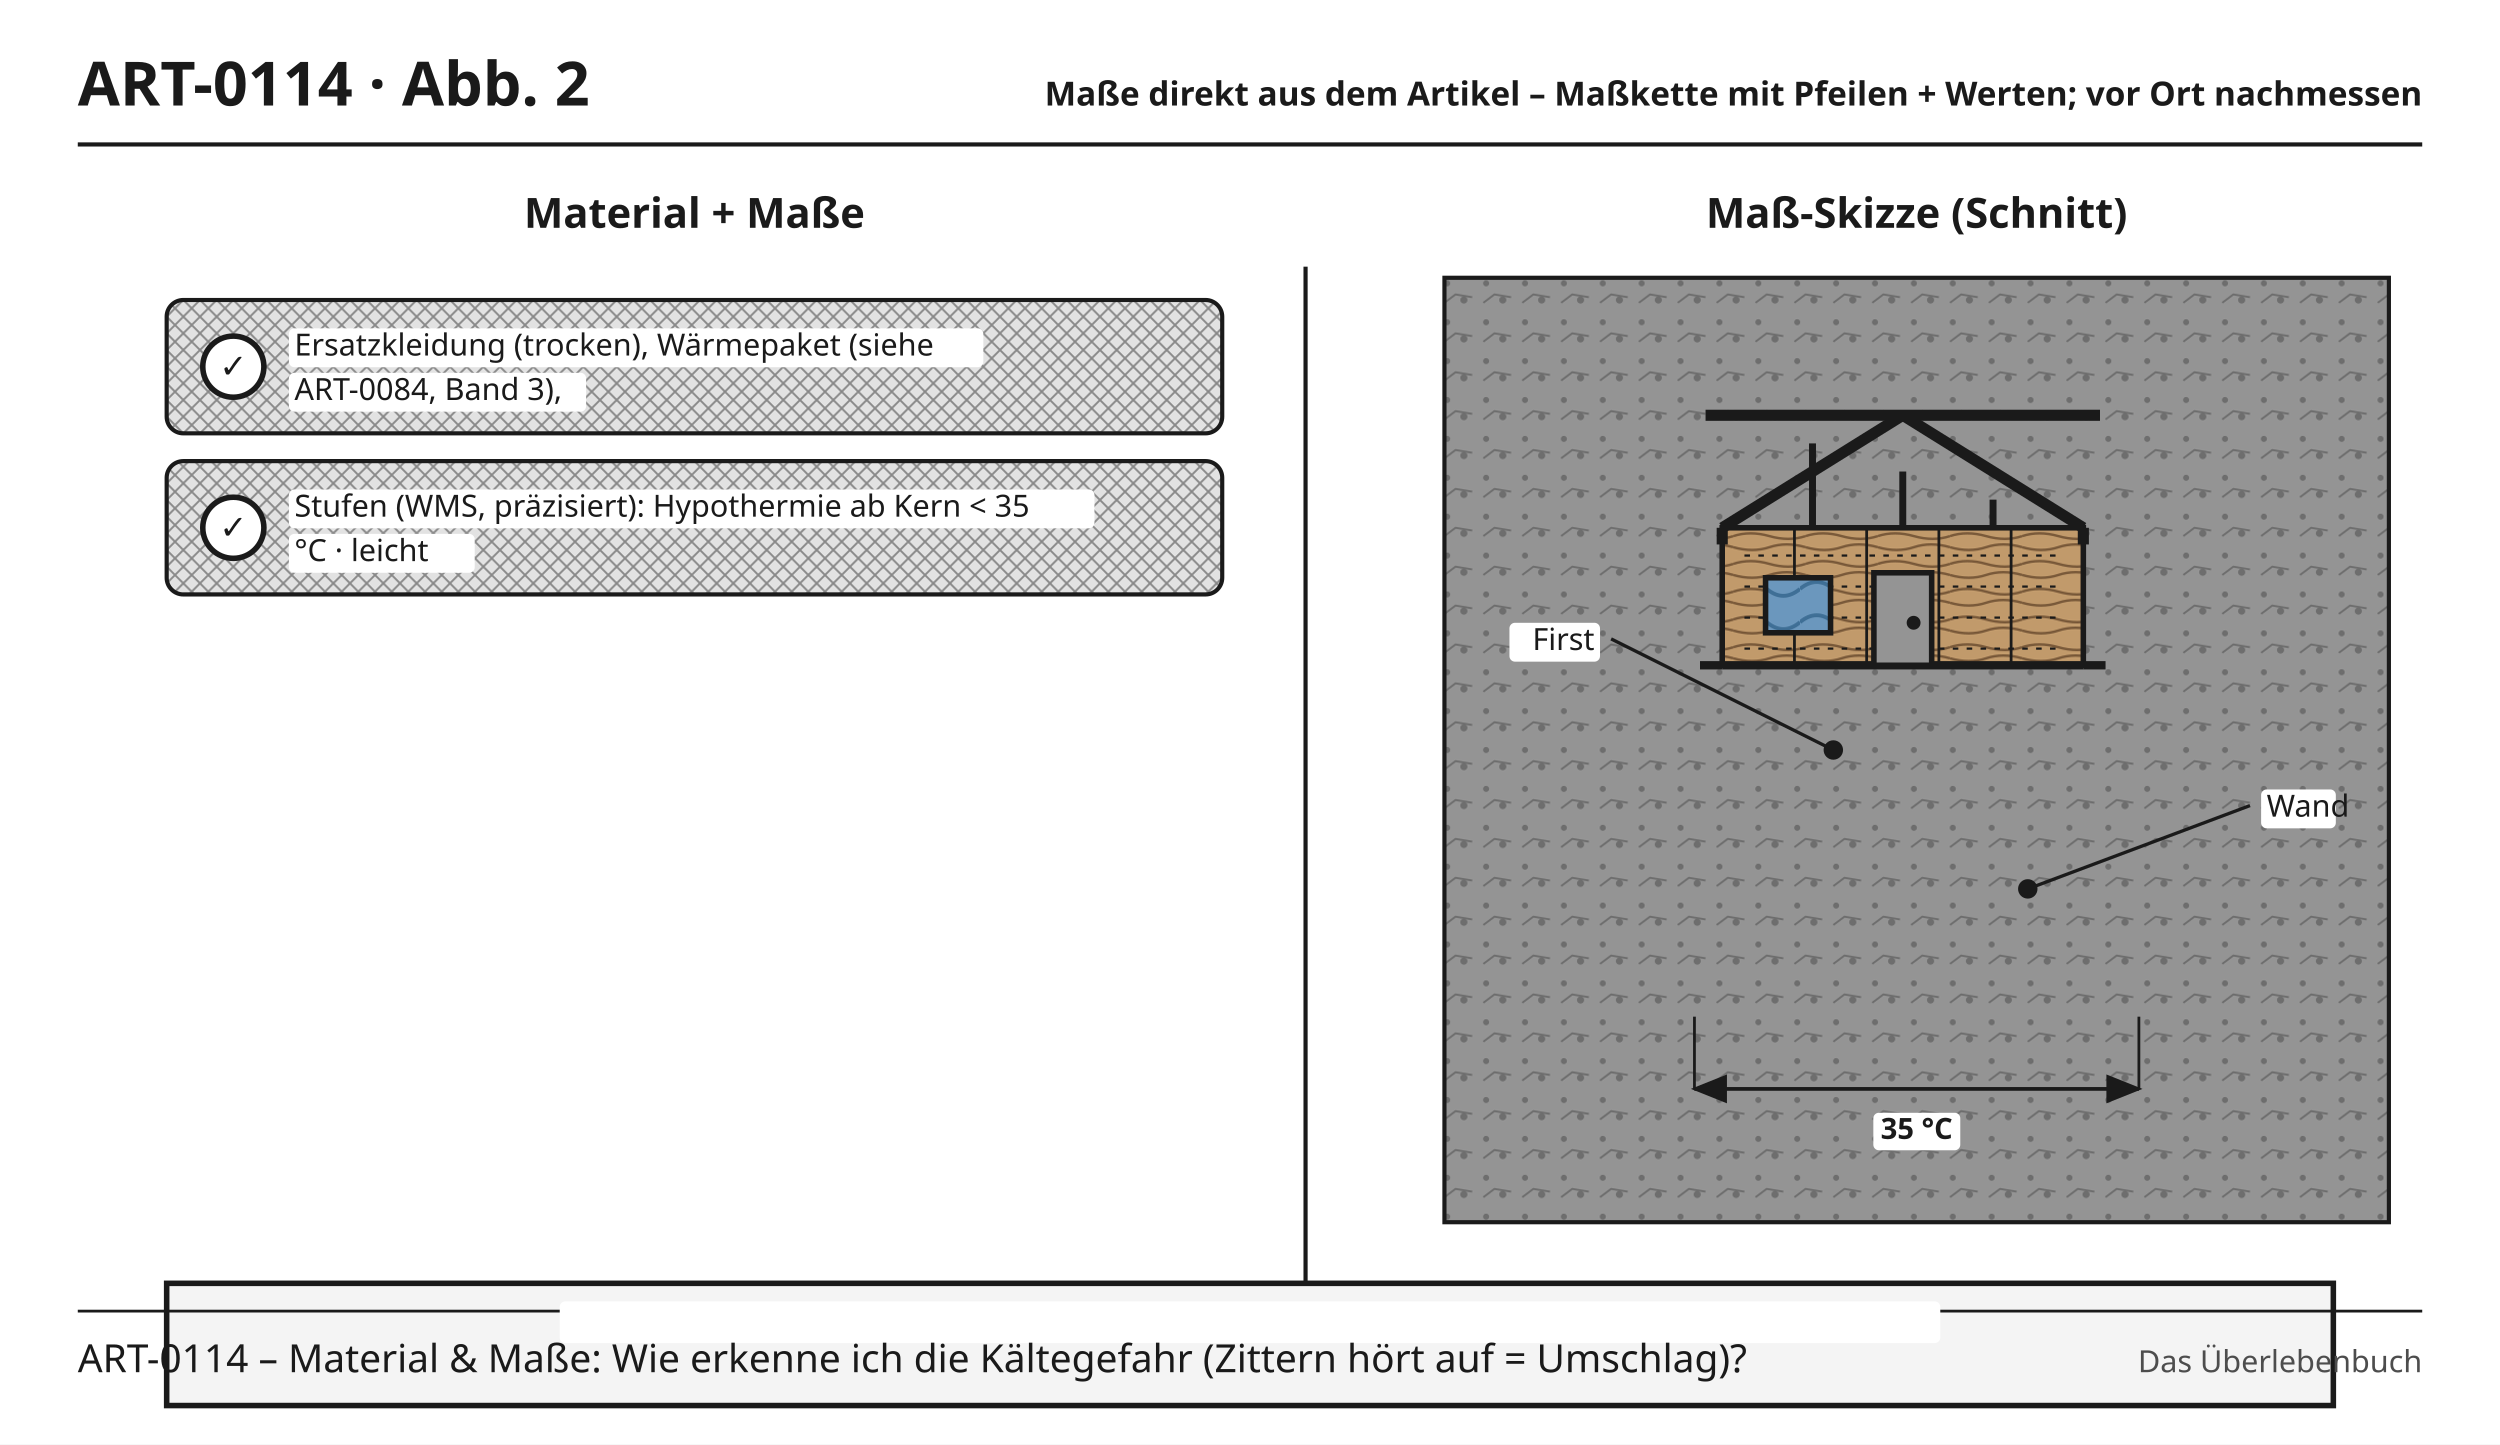
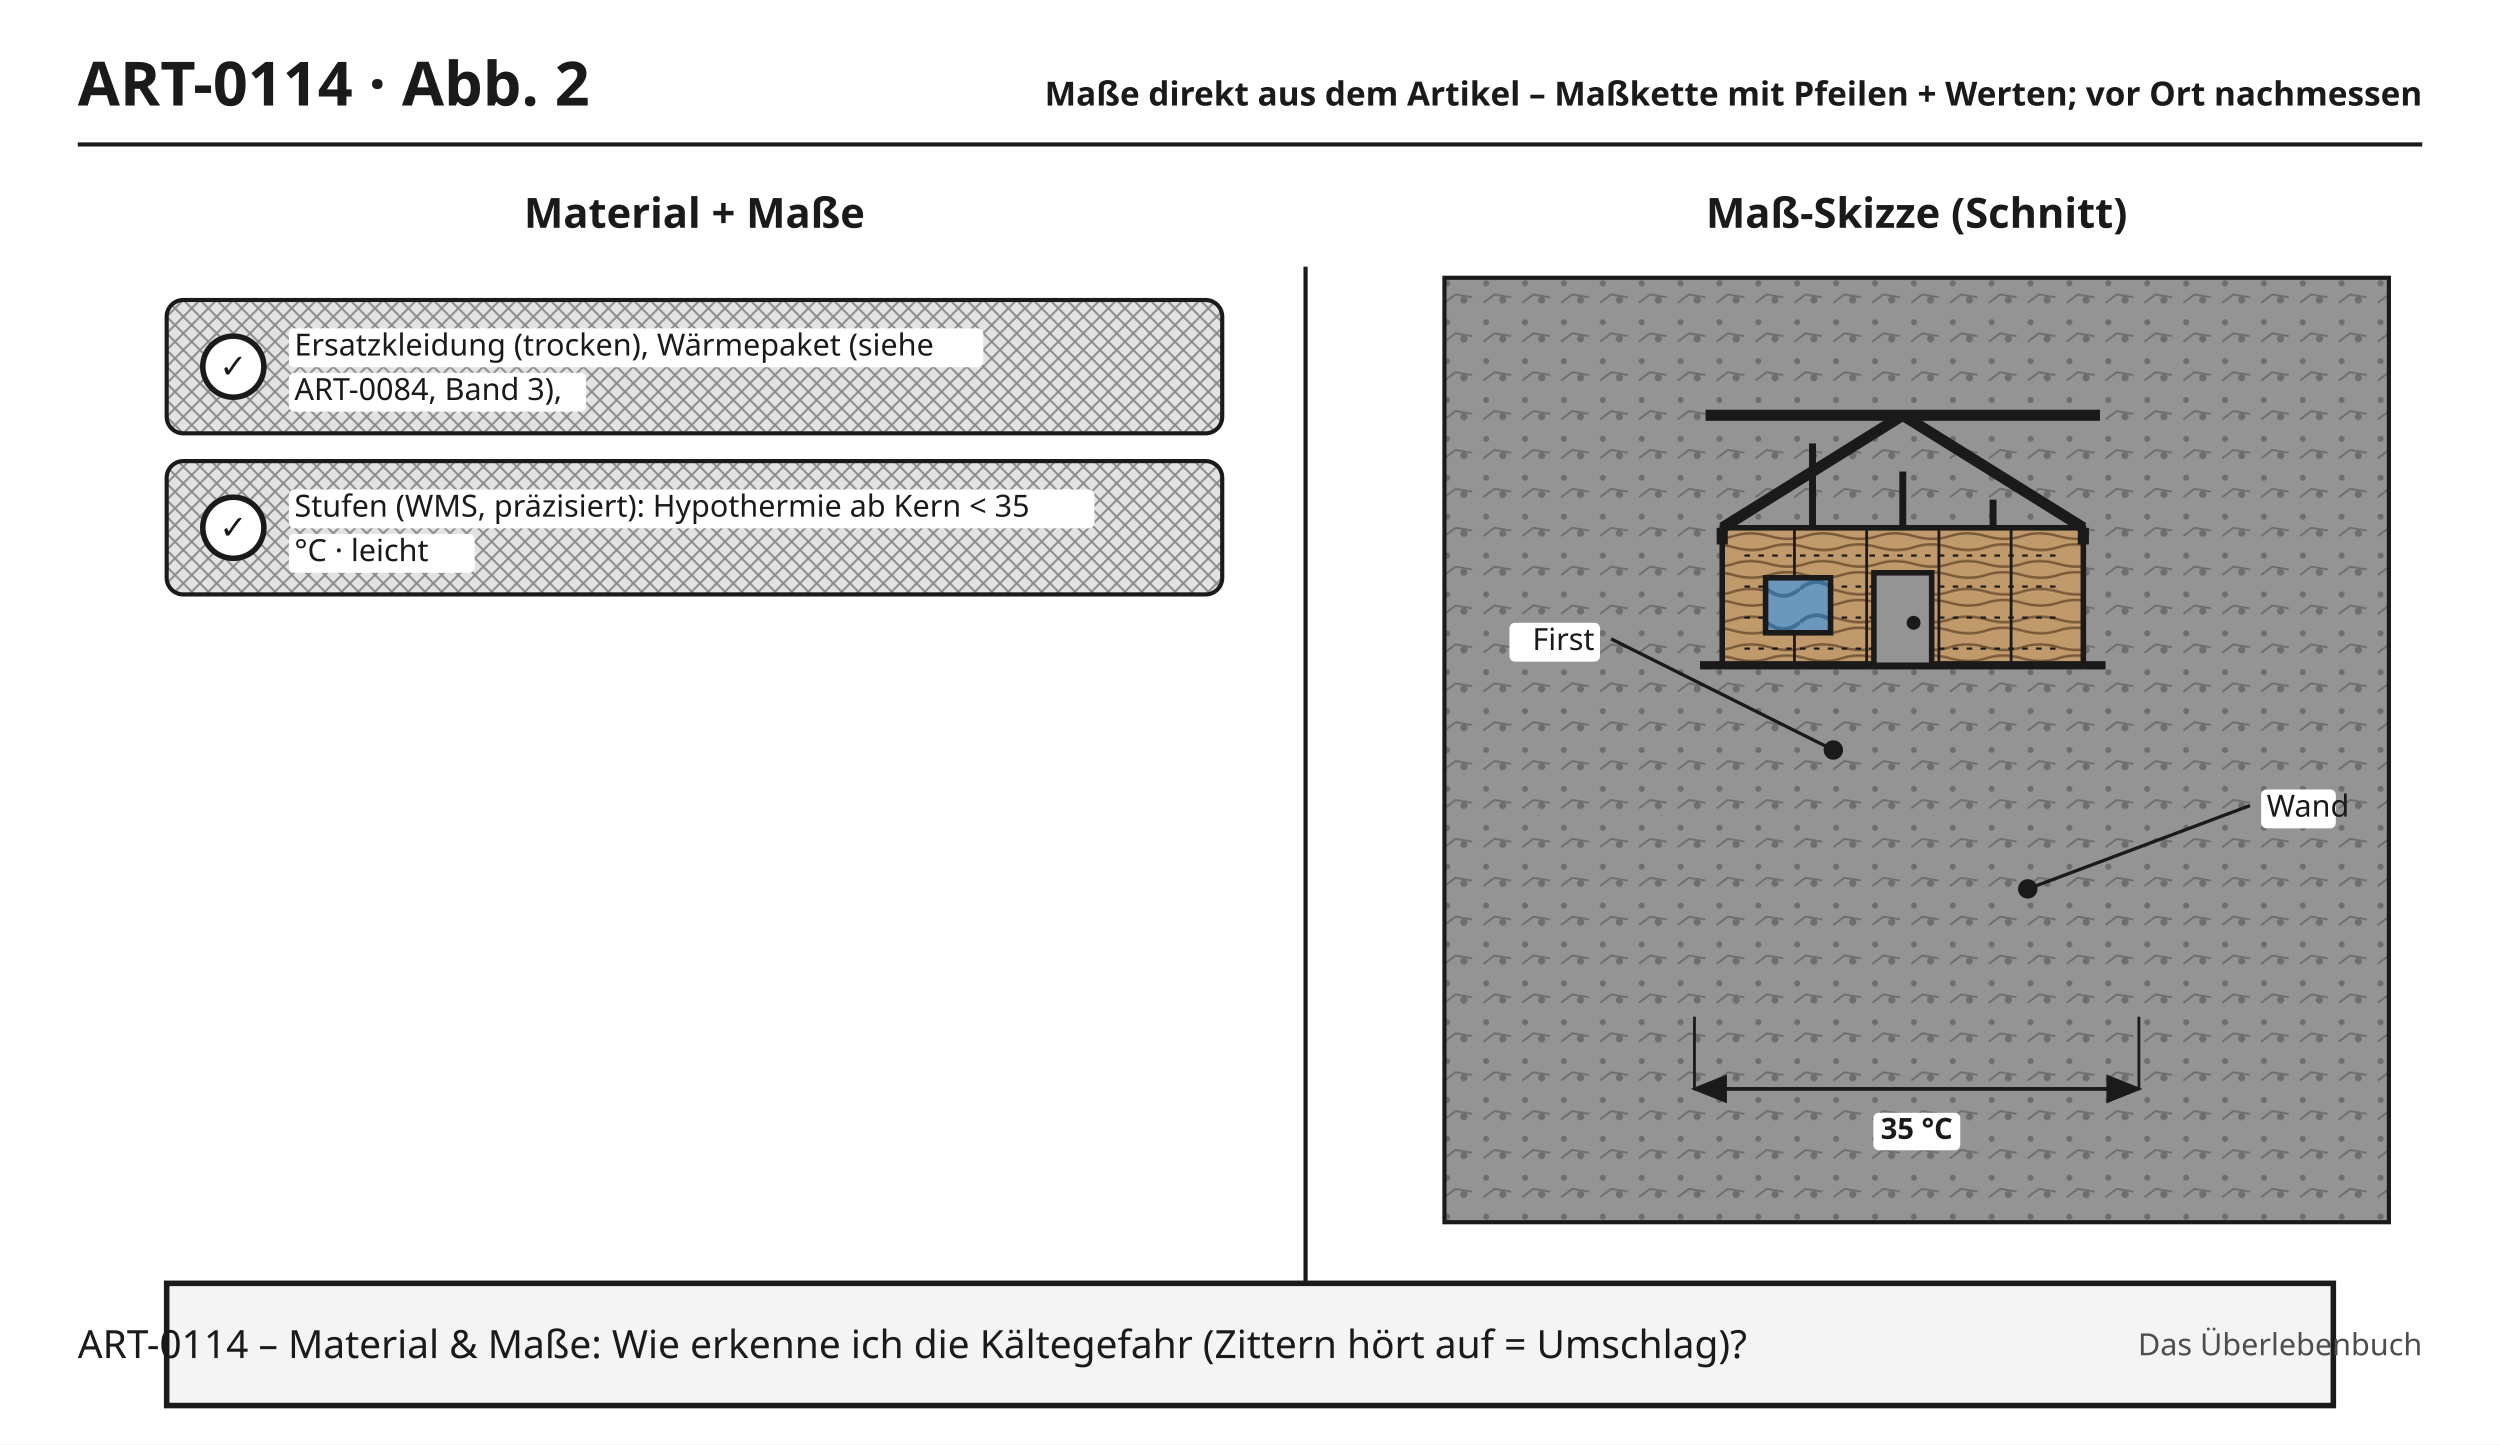
<svg xmlns="http://www.w3.org/2000/svg" viewBox="0 0 900 520" role="img" aria-label="ART-0114 · Abb. 2 – ART-0114 – Material &amp; Maße: Wie erkenne ich die Kältegefahr (Zittern hört auf = Umschlag)?">
  <defs>
    <marker id="ah" markerWidth="10" markerHeight="8" refX="9" refY="4" orient="auto">
      <path d="M0 0 L10 4 L0 8 z" fill="#1a1a1a" />
    </marker>
    <marker id="ahs" markerWidth="10" markerHeight="8" refX="1" refY="4" orient="auto">
      <path d="M10 0 L0 4 L10 8 z" fill="#1a1a1a" />
    </marker>
    <pattern id="hatch" width="8" height="8" patternTransform="rotate(45)" patternUnits="userSpaceOnUse">
      <line x1="0" y1="0" x2="0" y2="8" stroke="#6e6e6e" stroke-width="1.6" />
    </pattern>
    <pattern id="cross" width="8" height="8" patternUnits="userSpaceOnUse">
      <path d="M0 0 L8 8 M8 0 L0 8" stroke="#8a8a8a" stroke-width="1" />
    </pattern>
    <pattern id="dots" width="7" height="7" patternUnits="userSpaceOnUse">
      <circle cx="2" cy="2" r="1.4" fill="#6e6e6e" />
    </pattern>
    <pattern id="wtr" width="24" height="12" patternUnits="userSpaceOnUse">
      <rect width="24" height="12" fill="#6b97bd" />
      <path d="M0 8 q 6 -5 12 0 t 12 0" fill="none" stroke="#3f6f96" stroke-width="1.4" />
    </pattern>
    <pattern id="wood" width="26" height="10" patternUnits="userSpaceOnUse">
      <rect width="26" height="10" fill="#c19a6b" />
      <path d="M0 3 q 6 -2 13 0 t 13 0 M0 7 q 7 2 13 0 t 13 0" fill="none" stroke="#7a5a3a" stroke-width="0.9" />
    </pattern>
    <pattern id="grass" width="12" height="12" patternUnits="userSpaceOnUse">
      <rect width="12" height="12" fill="#b5d1a0" />
      <path d="M2 12 L4 4 M6 12 L7 2 M10 12 L9 6" stroke="#6e6e6e" stroke-width="0.9" />
    </pattern>
    <pattern id="fabric" width="6" height="6" patternUnits="userSpaceOnUse">
      <rect width="6" height="6" fill="#e2e2e2" />
      <path d="M0 0 L6 6 M6 0 L0 6" stroke="#8a8a8a" stroke-width="0.7" />
    </pattern>
    <pattern id="metal" width="20" height="6" patternUnits="userSpaceOnUse">
      <rect width="20" height="6" fill="#b8bec6" />
      <path d="M0 1.5 h20 M0 4.5 h20" stroke="#6e747e" stroke-width="0.7" />
    </pattern>
    <pattern id="stone" width="14" height="14" patternUnits="userSpaceOnUse">
      <rect width="14" height="14" fill="#949494" />
      <circle cx="3" cy="4" r="1.1" fill="#6e6e6e" />
      <circle cx="9" cy="10" r="1.3" fill="#6e6e6e" />
      <path d="M2 11 L6 8 L12 9" stroke="#6e6e6e" stroke-width="0.7" fill="none" />
    </pattern>
  </defs>
  <rect x="0" y="0" width="900" height="520" fill="#ffffff" />
  <line x1="28" y1="52" x2="872" y2="52" stroke="#1a1a1a" stroke-width="1.5" />
  <rect x="60" y="108" width="380" height="48" fill="url(#fabric)" stroke="#1a1a1a" stroke-width="1.5" rx="6" />
  <circle cx="84" cy="132" r="11" fill="#ffffff" stroke="#1a1a1a" stroke-width="2" />
  <rect x="60" y="166" width="380" height="48" fill="url(#fabric)" stroke="#1a1a1a" stroke-width="1.5" rx="6" />
  <circle cx="84" cy="190" r="11" fill="#ffffff" stroke="#1a1a1a" stroke-width="2" />
  <line x1="470" y1="96" x2="470" y2="470" stroke="#1a1a1a" stroke-width="1.5" />
  <rect x="520" y="100" width="340" height="340" fill="url(#stone)" stroke="#1a1a1a" stroke-width="1.5" />
  <rect x="620" y="190" width="130" height="49.5" fill="url(#wood)" stroke="#1a1a1a" stroke-width="2" />
  <line x1="646" y1="190" x2="646" y2="239.5" stroke="#1a1a1a" stroke-width="1" />
  <line x1="672" y1="190" x2="672" y2="239.5" stroke="#1a1a1a" stroke-width="1" />
  <line x1="698" y1="190" x2="698" y2="239.5" stroke="#1a1a1a" stroke-width="1" />
  <line x1="724" y1="190" x2="724" y2="239.5" stroke="#1a1a1a" stroke-width="1" />
  <line x1="628" y1="200" x2="742" y2="200" stroke="#1a1a1a" stroke-width="0.8" stroke-dasharray="2 3" />
  <line x1="628" y1="211.167" x2="742" y2="211.167" stroke="#1a1a1a" stroke-width="0.8" stroke-dasharray="2 3" />
  <line x1="628" y1="222.333" x2="742" y2="222.333" stroke="#1a1a1a" stroke-width="0.8" stroke-dasharray="2 3" />
  <line x1="628" y1="233.5" x2="742" y2="233.5" stroke="#1a1a1a" stroke-width="0.8" stroke-dasharray="2 3" />
  <line x1="620" y1="239.5" x2="750" y2="239.5" stroke="#1a1a1a" stroke-width="3" />
  <line x1="620" y1="190" x2="685" y2="149.5" stroke="#1a1a1a" stroke-width="4" />
  <line x1="750" y1="190" x2="685" y2="149.5" stroke="#1a1a1a" stroke-width="4" />
  <line x1="614" y1="149.5" x2="756" y2="149.5" stroke="#1a1a1a" stroke-width="4" />
  <line x1="652.5" y1="190" x2="652.5" y2="159.625" stroke="#1a1a1a" stroke-width="2.5" />
  <line x1="685" y1="190" x2="685" y2="169.75" stroke="#1a1a1a" stroke-width="2.5" />
  <line x1="717.5" y1="190" x2="717.5" y2="179.875" stroke="#1a1a1a" stroke-width="2.5" />
  <line x1="620" y1="190" x2="620" y2="196" stroke="#1a1a1a" stroke-width="4" />
  <line x1="750" y1="190" x2="750" y2="196" stroke="#1a1a1a" stroke-width="4" />
  <rect x="674.6" y="206.2" width="20.8" height="33.3" fill="#949494" stroke="#1a1a1a" stroke-width="2" />
  <circle cx="688.9" cy="224.2" r="2" fill="#1a1a1a" stroke="#1a1a1a" stroke-width="1" />
  <rect x="635.6" y="208" width="23.4" height="19.8" fill="url(#wtr)" stroke="#1a1a1a" stroke-width="2" />
  <line x1="612" y1="239.5" x2="620" y2="239.5" stroke="#1a1a1a" stroke-width="3" />
  <line x1="750" y1="239.5" x2="758" y2="239.5" stroke="#1a1a1a" stroke-width="3" />
  <line x1="610" y1="392" x2="770" y2="392" stroke="#1a1a1a" stroke-width="1" />
  <line x1="610" y1="366" x2="610" y2="392" stroke="#1a1a1a" stroke-width="1" />
  <line x1="770" y1="366" x2="770" y2="392" stroke="#1a1a1a" stroke-width="1" />
  <line x1="610" y1="392" x2="770" y2="392" stroke="#1a1a1a" stroke-width="1.3" marker-start="url(#ahs)" marker-end="url(#ah)" />
  <circle cx="660" cy="270" r="3.5" fill="#1a1a1a" stroke="none" />
  <line x1="660" y1="270" x2="580" y2="230" stroke="#1a1a1a" stroke-width="1.2" />
  <circle cx="730" cy="320" r="3.5" fill="#1a1a1a" stroke="none" />
  <line x1="730" y1="320" x2="810" y2="290" stroke="#1a1a1a" stroke-width="1.2" />
  <rect x="60" y="462" width="780" height="44" fill="#f4f4f4" stroke="#1a1a1a" stroke-width="2" />
-   <line x1="28" y1="472" x2="872" y2="472" stroke="#1a1a1a" stroke-width="1" />
  <text x="28" y="38" font-family="sans-serif" font-size="22" text-anchor="start" font-weight="bold" fill="#1a1a1a">ART-0114 · Abb. 2</text>
  <text x="250" y="82" font-family="sans-serif" font-size="15" text-anchor="middle" font-weight="bold" fill="#1a1a1a">Material + Maße</text>
  <rect x="78.9" y="125.5" width="10.2" height="15.0" fill="#ffffff" rx="2" data-halo="1" />
  <text x="84" y="136" font-family="sans-serif" font-size="12" text-anchor="middle" font-weight="bold" fill="#1a1a1a">✓</text>
  <rect x="104.0" y="118.2" width="250.0" height="14.0" fill="#ffffff" rx="2" data-halo="1" />
  <text x="106" y="128" font-family="sans-serif" font-size="11" text-anchor="start" font-weight="normal" fill="#1a1a1a">Ersatzkleidung (trocken), Wärmepaket (siehe</text>
  <rect x="104.0" y="134.2" width="107.0" height="14.0" fill="#ffffff" rx="2" data-halo="1" />
  <text x="106" y="144" font-family="sans-serif" font-size="11" text-anchor="start" font-weight="normal" fill="#1a1a1a">ART-0084, Band 3),</text>
  <rect x="78.9" y="183.5" width="10.2" height="15.0" fill="#ffffff" rx="2" data-halo="1" />
  <text x="84" y="194" font-family="sans-serif" font-size="12" text-anchor="middle" font-weight="bold" fill="#1a1a1a">✓</text>
  <rect x="104.0" y="176.2" width="290.0" height="14.0" fill="#ffffff" rx="2" data-halo="1" />
  <text x="106" y="186" font-family="sans-serif" font-size="11" text-anchor="start" font-weight="normal" fill="#1a1a1a">Stufen (WMS, präzisiert): Hypothermie ab Kern &lt; 35</text>
  <rect x="104.0" y="192.2" width="66.9" height="14.0" fill="#ffffff" rx="2" data-halo="1" />
  <text x="106" y="202" font-family="sans-serif" font-size="11" text-anchor="start" font-weight="normal" fill="#1a1a1a">°C · leicht</text>
  <text x="690" y="82" font-family="sans-serif" font-size="15" text-anchor="middle" font-weight="bold" fill="#1a1a1a">Maß-Skizze (Schnitt)</text>
  <rect x="674.4" y="400.6" width="31.3" height="13.5" fill="#ffffff" rx="2" data-halo="1" />
  <text x="690" y="410" font-family="sans-serif" font-size="10.5" text-anchor="middle" font-weight="bold" fill="#1a1a1a">35 °C</text>
  <rect x="543.4" y="224.2" width="32.6" height="14.0" fill="#ffffff" rx="2" data-halo="1" />
  <text x="574" y="234" font-family="sans-serif" font-size="11" text-anchor="end" font-weight="normal" fill="#1a1a1a">First</text>
  <rect x="814.0" y="284.2" width="26.9" height="14.0" fill="#ffffff" rx="2" data-halo="1" />
  <text x="816" y="294" font-family="sans-serif" font-size="11" text-anchor="start" font-weight="normal" fill="#1a1a1a">Wand</text>
-   <rect x="201.5" y="468.5" width="497.0" height="15.0" fill="#ffffff" rx="2" data-halo="1" />
  <text x="872" y="38" font-family="sans-serif" font-size="12" text-anchor="end" font-weight="bold" fill="#1a1a1a">Maße direkt aus dem Artikel – Maßkette mit Pfeilen + Werten; vor Ort nachmessen</text>
-   <text x="28" y="494" font-family="sans-serif" font-size="14" text-anchor="start" font-weight="normal" fill="#1a1a1a">ART-0114 – Material &amp; Maße: Wie erkenne ich die Kältegefahr (Zittern hört auf = Umschlag)?</text>
-   <text x="872" y="494" font-family="sans-serif" font-size="11" text-anchor="end" font-weight="normal" fill="#4d4d4d">Das Überlebenbuch</text>
+   <text x="28" y="488.9" font-family="sans-serif" font-size="14" text-anchor="start" font-weight="normal" fill="#1a1a1a">ART-0114 – Material &amp; Maße: Wie erkenne ich die Kältegefahr (Zittern hört auf = Umschlag)?</text>
+   <text x="872" y="487.9" font-family="sans-serif" font-size="11" text-anchor="end" font-weight="normal" fill="#4d4d4d">Das Überlebenbuch</text>
</svg>
